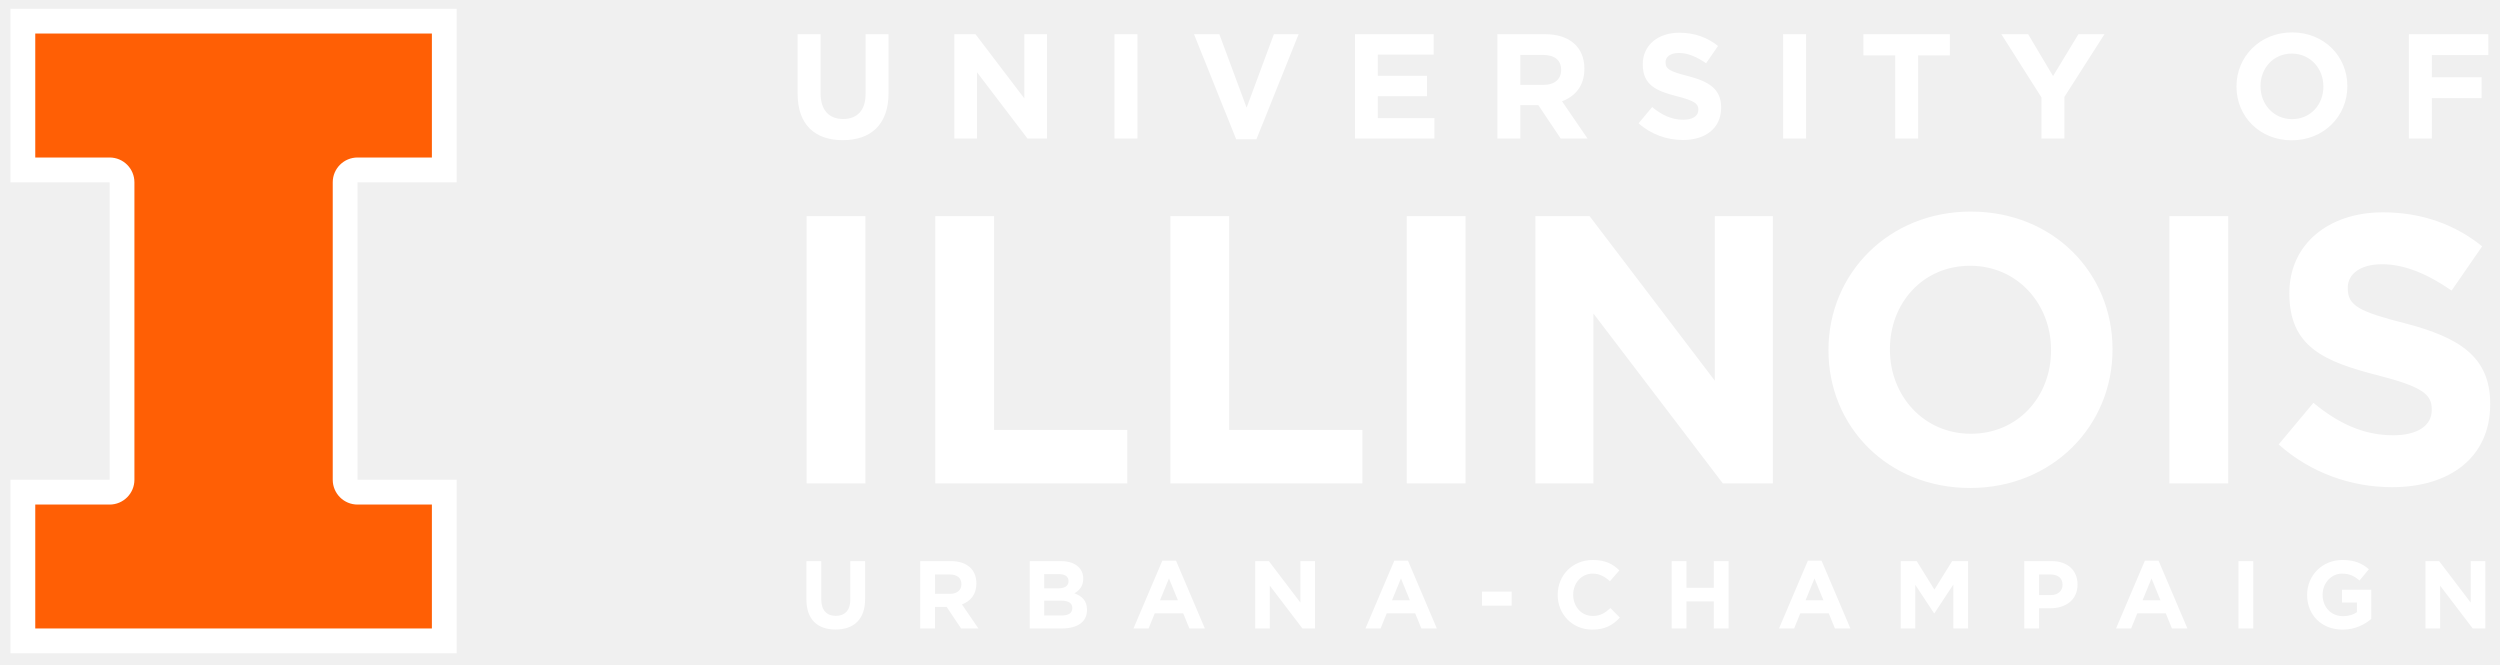
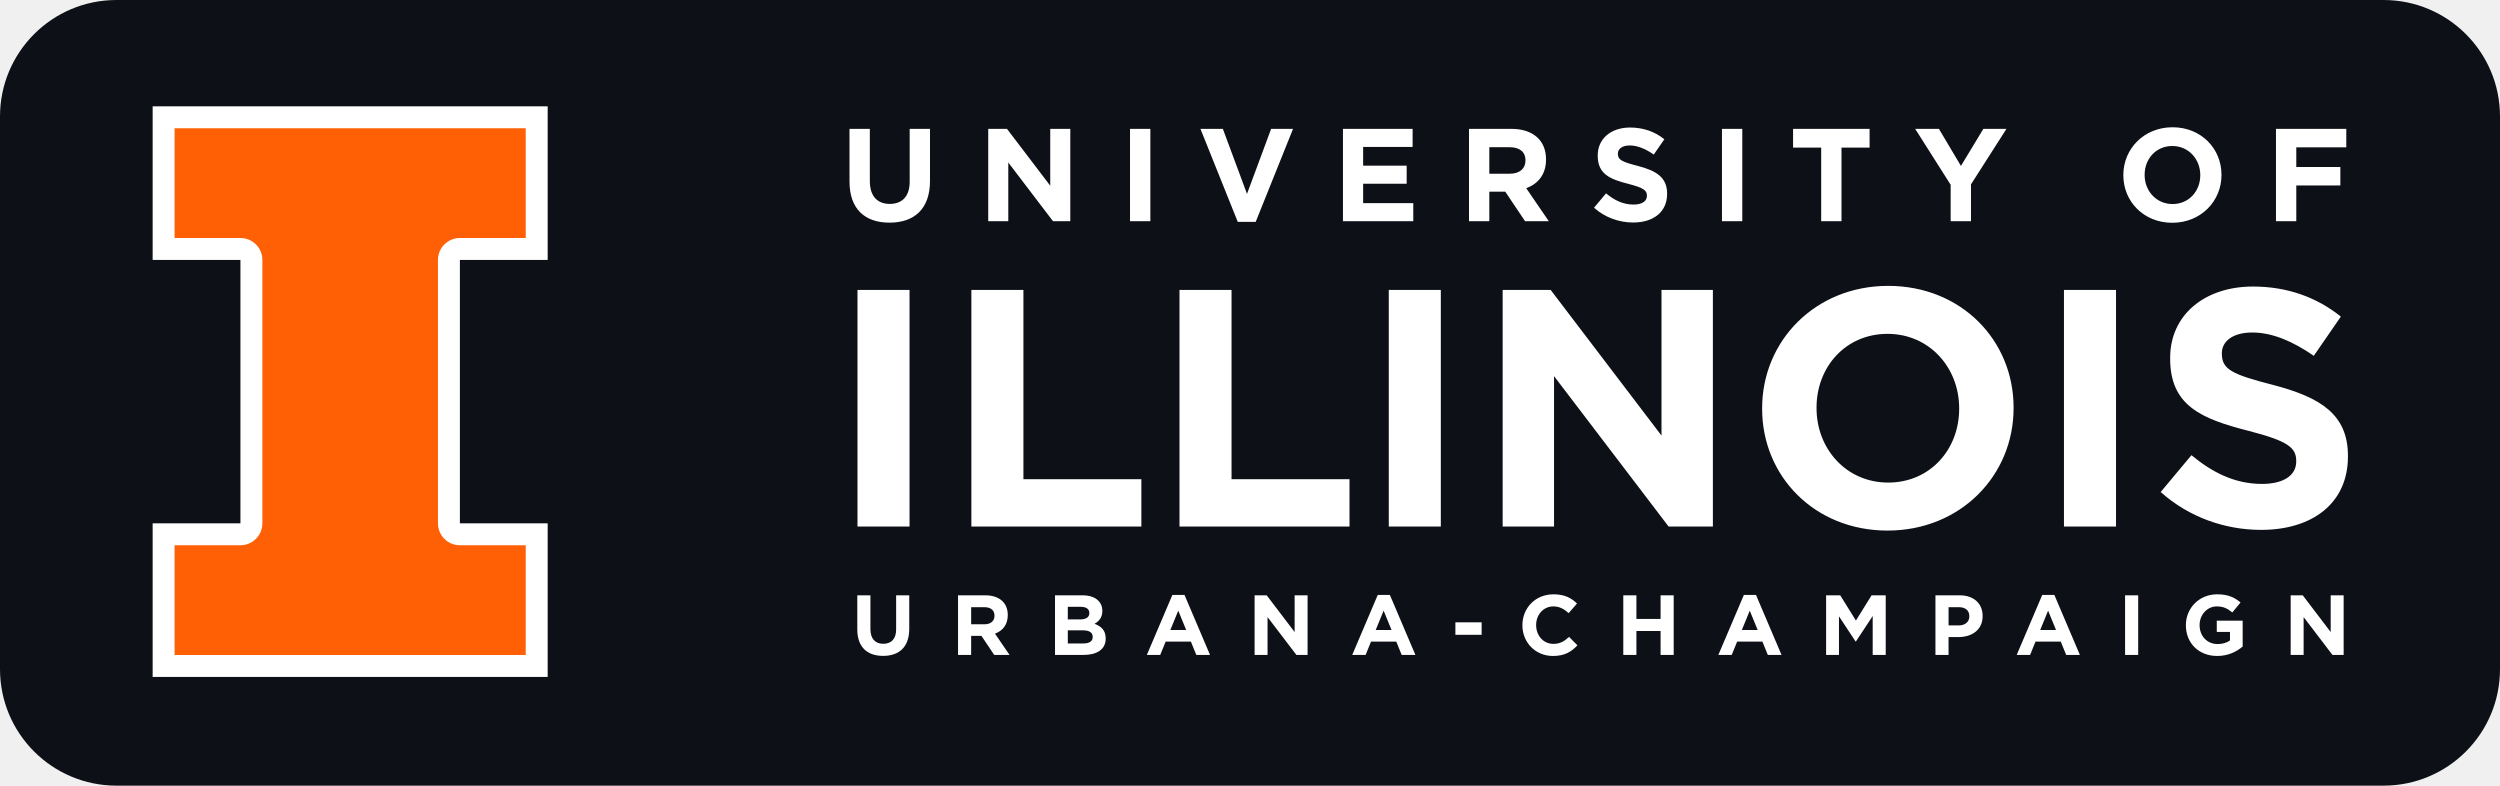
- <svg xmlns="http://www.w3.org/2000/svg" width="247" height="65.679" viewBox="0 0 247 65.679" role="img" aria-labelledby="logo-title">
+ <svg xmlns="http://www.w3.org/2000/svg" width="279" height="87.679" viewBox="-16 -11 279 87.679" role="img" aria-labelledby="logo-title">
+   <rect x="-16" y="-11" width="279" height="87.679" rx="13" fill="#0d1117" />
  <g transform="matrix(1.3333 0 0 -1.3333 -78.129 83.986)">
    <g transform="matrix(.61058 0 0 .61058 59.375 14.581)">
      <path d="m0 78.22v-21.059h12.034v-36.101h-12.034v-21.06h54.152v21.06h-12.034v36.101h12.034v21.059zm276.9-2.868c-3.908 0-6.746-2.948-6.746-6.548v-0.035c0-3.6 2.802-6.511 6.709-6.511 3.907 0 6.746 2.948 6.746 6.546v0.037c0 3.599-2.802 6.511-6.709 6.511zm-74.37-0.037c-2.587 0-4.431-1.519-4.431-3.816v-0.037c0-2.514 1.644-3.22 4.195-3.87 2.115-0.543 2.55-0.904 2.55-1.608v-0.038c0-0.741-0.687-1.192-1.827-1.192-1.446 0-2.64 0.596-3.779 1.537l-1.645-1.97c1.519-1.357 3.453-2.027 5.37-2.027 2.732 0 4.649 1.412 4.649 3.926v0.035c0 2.207-1.449 3.129-4.015 3.798-2.19 0.561-2.732 0.832-2.732 1.664v0.037c0 0.615 0.561 1.103 1.626 1.103 1.069 0 2.172-0.471 3.293-1.248l1.449 2.099c-1.285 1.03-2.861 1.608-4.704 1.608zm-107-0.18v-7.235c0-3.727 2.08-5.625 5.481-5.625 3.399 0 5.552 1.881 5.552 5.714v7.146h-2.785v-7.252c0-2.007-1.032-3.04-2.731-3.04-1.702 0-2.731 1.068-2.731 3.13v7.162zm19.017 0v-12.661h2.749v8.048l6.13-8.048h2.37v12.661h-2.749v-7.796l-5.931 7.796zm19.437 0v-12.661h2.786v12.661zm9.653 0 5.117-12.751h2.459l5.12 12.751h-3.004l-3.308-8.916-3.311 8.916zm19.537 0v-12.661h9.64v2.477h-6.873v2.659h5.969v2.477h-5.969v2.569h6.782v2.478zm17.279 0v-12.661h2.785v4.05h2.187l2.714-4.05h3.255l-3.094 4.521c1.61 0.598 2.713 1.881 2.713 3.924v0.037c0 2.604-1.789 4.179-4.774 4.179zm34.679 0v-12.661h2.785v12.661zm9.747 0v-2.569h3.853v-10.091h2.785v10.091h3.851v2.569zm16.739 0 4.865-7.668v-4.992h2.785v5.046l4.865 7.614h-3.166l-3.075-5.083-3.021 5.083zm49.46 0v-12.661h2.785v4.9h6.04v2.533h-6.04v2.695h6.854v2.533zm-14.21-2.353c2.244 0 3.833-1.808 3.833-3.978v-0.035c0-2.171-1.555-3.943-3.797-3.943-2.243 0-3.833 1.809-3.833 3.978v0.037c0 2.169 1.555 3.942 3.797 3.942zm-93.63-0.163h2.766c1.357 0 2.19-0.615 2.19-1.808v-0.037c0-1.066-0.778-1.79-2.134-1.79h-2.821zm54.681-19.011c-10.008 0-17.281-7.551-17.281-16.771v-0.094c0-9.22 7.182-16.68 17.19-16.68s17.281 7.552 17.281 16.774v0.091c0 9.221-7.181 16.68-17.19 16.68zm50.004-0.092c-6.625 0-11.351-3.892-11.351-9.776v-0.092c0-6.441 4.215-8.248 10.749-9.915 5.421-1.391 6.533-2.316 6.533-4.123v-0.092c0-1.901-1.761-3.059-4.68-3.059-3.706 0-6.764 1.529-9.683 3.938l-4.217-5.049c3.891-3.476 8.85-5.189 13.762-5.189 6.996 0 11.908 3.614 11.908 10.053v0.092c0 5.654-3.707 8.016-10.286 9.731-5.607 1.436-6.998 2.131-6.998 4.263v0.092c0 1.575 1.436 2.827 4.169 2.827 2.735 0 5.561-1.206 8.433-3.198l3.709 5.375c-3.29 2.641-7.321 4.123-12.048 4.123zm-191.3-0.463v-32.435h7.135v32.435zm15.612 0v-32.435h23.304v6.488h-16.169v25.947zm28.532 0v-32.435h23.306v6.488h-16.172v25.947zm28.689 0v-32.435h7.134v32.435zm15.611 0v-32.435h7.043v20.619l15.706-20.619h6.07v32.435h-7.043v-19.969l-15.196 19.969zm76.947 0v-32.435h7.137v32.435zm-24.188-6.022c5.746 0 9.822-4.635 9.822-10.194v-0.094c0-5.559-3.985-10.1-9.731-10.1-5.745 0-9.822 4.633-9.822 10.194v0.091c0 5.561 3.985 10.103 9.731 10.103zm-45.791-35.706c-2.509 0-4.261-1.903-4.261-4.226v-0.023c0-2.347 1.786-4.203 4.191-4.203 1.575 0 2.511 0.56 3.352 1.459l-1.145 1.156c-0.641-0.584-1.213-0.957-2.146-0.957-1.402 0-2.37 1.166-2.37 2.568v0.023c0 1.4 0.992 2.546 2.37 2.546 0.816 0 1.459-0.352 2.089-0.924l1.144 1.32c-0.759 0.747-1.682 1.261-3.223 1.261zm90.977 0c-2.475 0-4.285-1.903-4.285-4.226v-0.023c0-2.417 1.751-4.203 4.296-4.203 1.494 0 2.649 0.583 3.489 1.295v3.549h-3.549v-1.553h1.811v-1.166c-0.455-0.327-1.039-0.491-1.693-0.491-1.448 0-2.474 1.097-2.474 2.591v0.023c0 1.389 1.038 2.546 2.345 2.546 0.946 0 1.506-0.305 2.137-0.831l1.132 1.367c-0.852 0.723-1.738 1.121-3.209 1.121zm-143.22-0.082-3.502-8.229h1.834l0.747 1.833h3.456l0.747-1.833h1.879l-3.501 8.229zm28.154 0-3.501-8.229h1.833l0.747 1.833h3.456l0.747-1.833h1.879l-3.502 8.229zm50.191 0-3.502-8.229h1.834l0.747 1.833h3.456l0.747-1.833h1.879l-3.502 8.229zm40.901 0-3.502-8.229h1.834l0.747 1.833h3.456l0.747-1.833h1.878l-3.501 8.229zm-162.44-0.057v-4.67c0-2.405 1.343-3.631 3.538-3.631 2.194 0 3.583 1.215 3.583 3.69v4.611h-1.797v-4.682c0-1.296-0.666-1.961-1.764-1.961-1.097 0-1.762 0.689-1.762 2.02v4.623zm13.808 0v-8.172h1.799v2.613h1.412l1.752-2.613h2.101l-1.997 2.918c1.039 0.386 1.752 1.214 1.752 2.533v0.023c0 0.77-0.245 1.413-0.7 1.868-0.537 0.537-1.343 0.831-2.382 0.831zm13.295 0v-8.172h3.888c1.844 0 3.06 0.747 3.06 2.241v0.023c0 1.098-0.585 1.645-1.531 2.007 0.583 0.327 1.074 0.842 1.074 1.764v0.023c0 0.561-0.187 1.016-0.56 1.389-0.467 0.468-1.202 0.725-2.137 0.725zm27.362 0v-8.172h1.774v5.194l3.958-5.194h1.529v8.172h-1.774v-5.033l-3.829 5.033zm50.542 0v-8.172h1.797v3.28h3.316v-3.28h1.797v8.172h-1.797v-3.234h-3.316v3.234zm27.804 0v-8.172h1.762v5.3l2.278-3.456h0.045l2.3 3.491v-5.335h1.786v8.172h-1.937l-2.149-3.457-2.147 3.457zm14.988 0v-8.172h1.797v2.451h1.365c1.833 0 3.305 0.981 3.305 2.873v0.023c0 1.669-1.18 2.826-3.129 2.826zm25.995 0v-8.172h1.797v8.172zm22.702 0v-8.172h1.774v5.194l3.958-5.194h1.529v8.172h-1.775v-5.033l-3.829 5.033zm-167.64-1.576h1.774c0.759 0 1.179-0.305 1.179-0.842v-0.023c0-0.606-0.501-0.863-1.295-0.863h-1.658zm-13.248-0.047h1.786c0.875 0 1.414-0.397 1.414-1.167v-0.023c0-0.689-0.503-1.157-1.378-1.157h-1.821zm133.99 0h1.389c0.9 0 1.459-0.432 1.459-1.238v-0.023c0-0.7-0.524-1.238-1.424-1.238h-1.424zm-105.6-0.479 1.087-2.65h-2.172zm28.154 0 1.085-2.65h-2.171zm50.191 0 1.087-2.65h-2.171zm40.901 0 1.085-2.65h-2.171zm-81.253-1.6v-1.705h3.596v1.705zm-53.133-1.097h2.079c0.921 0 1.331-0.339 1.331-0.888v-0.023c0-0.607-0.48-0.886-1.274-0.886h-2.136z" fill="#fff" />
      <path d="m42.119 60.17h9.024v15.042h-48.136v-15.042h9.026c1.66 0 3.008-1.346 3.008-3.009v-36.103c0-1.659-1.348-3.008-3.008-3.008h-9.026v-15.041h48.136v15.041h-9.024c-1.662 0-3.009 1.348-3.009 3.008v36.103c0 1.663 1.348 3.009 3.009 3.009" fill="#ff5f05" />
    </g>
  </g>
</svg>
